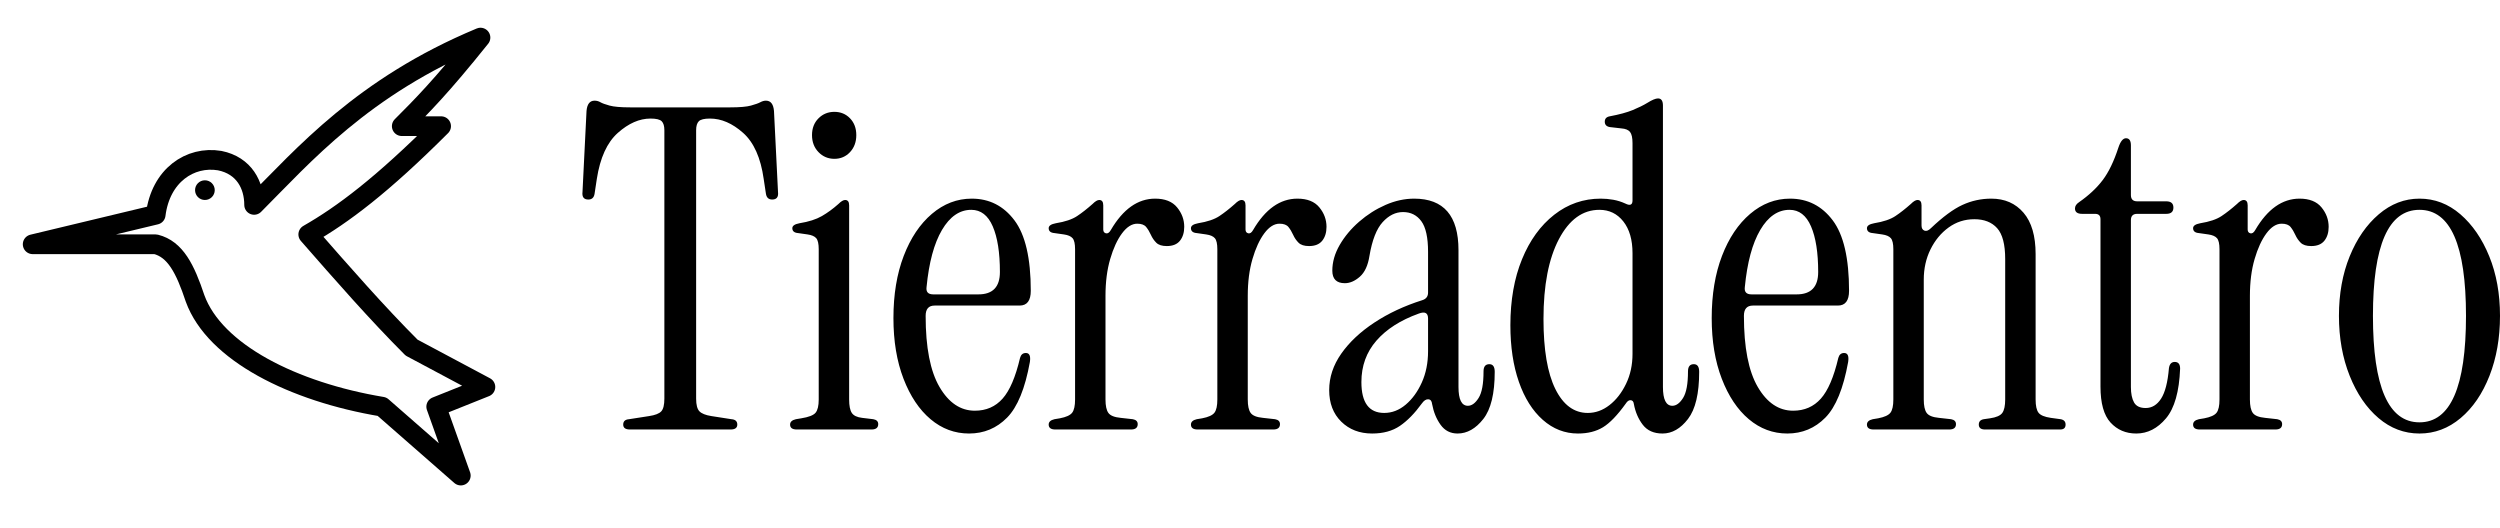
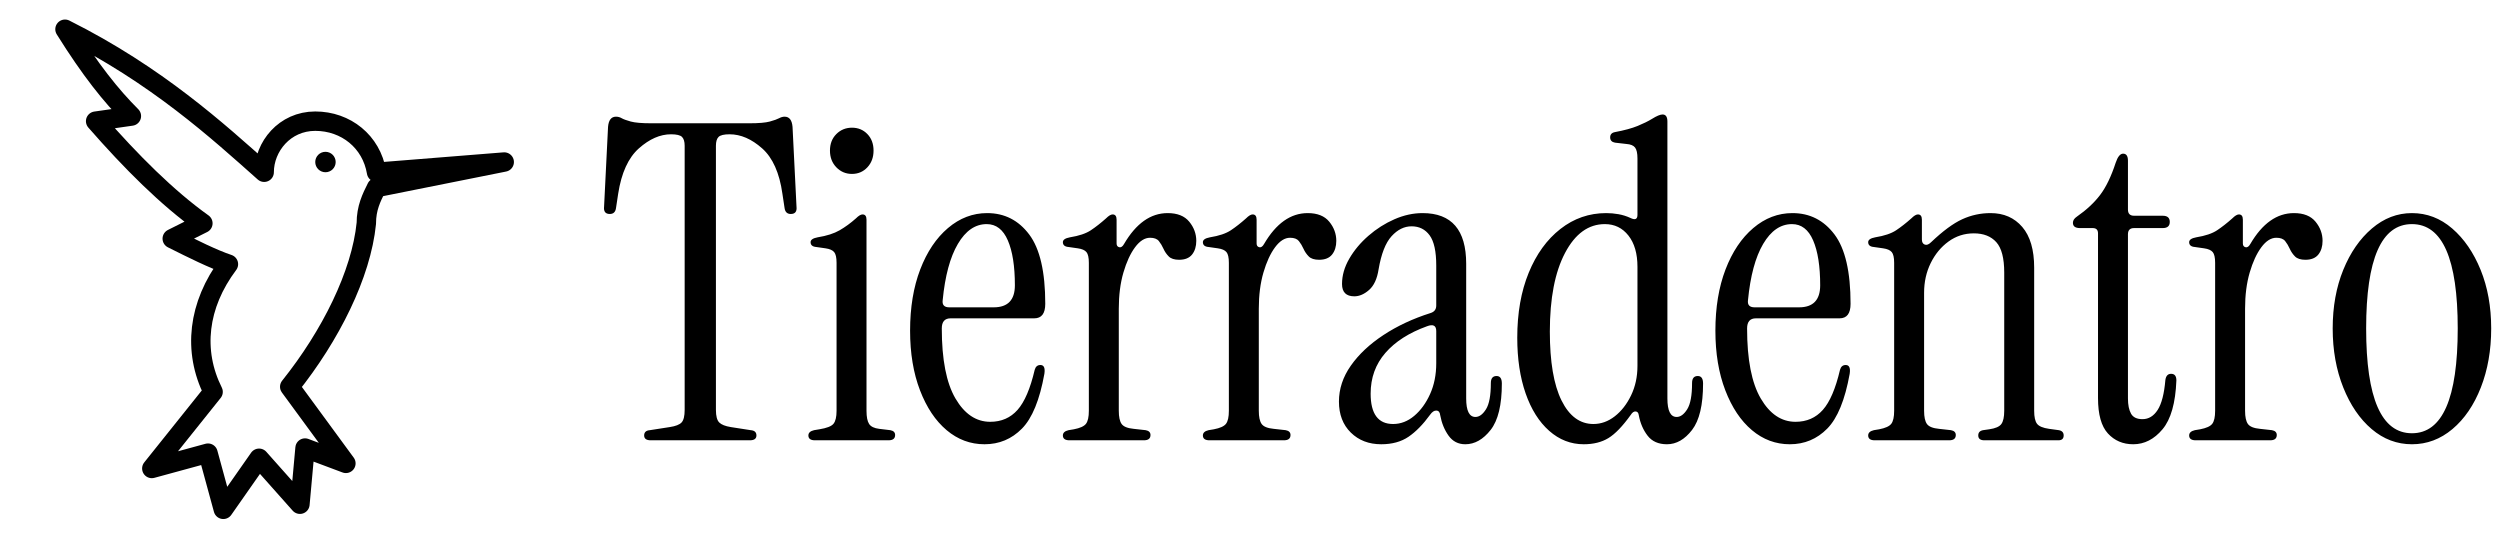
- <svg xmlns="http://www.w3.org/2000/svg" viewBox="-4 -96 558.8 118" role="img" aria-label="Tierradentro">
-   <g transform="translate(0 -92) scale(1.1)">
-     <path d="M3 46 L28 40 C29 32 35 28 41 29 C46 30 48 34 48 38 C58 28 70 14 94 4 C86 14 82 18 78 22 L86 22 C74 34 66 40 59 44 C66 52 73 60 80 67 L95 75 L85 79 L90 93 L74 79 C56 76 40 68 36 57 C34 51 32 47 28 46 Z" fill="none" stroke="currentColor" stroke-width="4" stroke-linecap="round" stroke-linejoin="round" />
-     <circle cx="38" cy="35" r="2" fill="currentColor" />
+ <svg xmlns="http://www.w3.org/2000/svg" viewBox="-2 -100 567.8 122" role="img" aria-label="Tierradentro">
+   <g transform="translate(0 -98) scale(1.16)">
+     <path d="M97 30 L72 32 C71 26 66 22 60 22 C54 22 50 27 50 32 C41 24 29 13 11 4 C16 12 20 17 24 21 L17 22 C24 30 31 37 38 42 L32 45 C36 47 40 49 43 50 C37 58 36 67 40 75 L28 90 L39 87 L42 98 L49 88 L57 97 L58 86 L66 89 L55 74 C63 64 69 52 70 42 C70 39 71 37 72 35 Z" fill="none" stroke="currentColor" stroke-width="3.8" stroke-linecap="round" stroke-linejoin="round" />
+     <circle cx="62" cy="30" r="2" fill="currentColor" />
  </g>
-   <path transform="translate(125 0)" fill="currentColor" d="M11.8 0Q10.3 0 10.3 -1.1Q10.3 -2.2 11.6 -2.3L16.1 -3Q18.1 -3.3 18.8 -4.05Q19.5 -4.8 19.5 -6.9V-66.9Q19.5 -68.3 18.9 -68.9Q18.3 -69.5 16.4 -69.5Q12.7 -69.5 9.1 -66.3Q5.5 -63.1 4.4 -56L3.9 -52.7Q3.7 -51.4 2.5 -51.4Q1 -51.4 1.2 -53.1L2.1 -71.2Q2.3 -73.5 3.9 -73.5Q4.6 -73.5 5.2 -73.15Q5.8 -72.8 7.25 -72.4Q8.7 -72 11.9 -72H34.2Q37.4 -72 38.85 -72.4Q40.3 -72.8 40.95 -73.15Q41.6 -73.5 42.2 -73.5Q43.8 -73.5 44 -71.2L44.9 -53.1Q45.1 -51.4 43.6 -51.4Q42.4 -51.4 42.2 -52.7L41.7 -56Q40.7 -63.1 37.1 -66.3Q33.5 -69.5 29.7 -69.5Q27.8 -69.5 27.2 -68.9Q26.6 -68.3 26.6 -66.9V-6.9Q26.6 -4.8 27.35 -4.05Q28.1 -3.3 30 -3L34.5 -2.3Q35.8 -2.2 35.8 -1.1Q35.8 0 34.3 0ZM57.5 -60.5Q55.4 -60.5 53.95 -62Q52.5 -63.5 52.5 -65.8Q52.5 -68.1 53.95 -69.55Q55.4 -71 57.5 -71Q59.6 -71 61 -69.55Q62.4 -68.1 62.4 -65.8Q62.4 -63.5 61 -62Q59.6 -60.5 57.5 -60.5ZM49.1 0Q47.6 0 47.6 -1.1Q47.6 -2 48.9 -2.3L50.1 -2.5Q52.6 -2.9 53.3 -3.75Q54 -4.6 54 -6.7V-40.3Q54 -42.1 53.45 -42.75Q52.9 -43.4 51.5 -43.6L49.4 -43.9Q48.1 -44 48.1 -45Q48.1 -45.8 49.7 -46.1Q52.8 -46.6 54.7 -47.7Q56.6 -48.8 58.4 -50.4Q59.3 -51.3 59.9 -51.3Q60.8 -51.3 60.8 -50.1V-6.7Q60.8 -4.6 61.4 -3.7Q62 -2.8 63.7 -2.6L66.2 -2.3Q67.3 -2.1 67.3 -1.2Q67.3 0 65.8 0ZM87.6 0.9Q82.8 0.9 79 -2.3Q75.2 -5.5 72.95 -11.35Q70.7 -17.2 70.7 -24.9Q70.7 -32.8 73 -38.8Q75.3 -44.8 79.3 -48.2Q83.3 -51.6 88.2 -51.6Q94.1 -51.6 97.75 -46.75Q101.4 -41.9 101.4 -31Q101.4 -27.7 98.9 -27.7H79.9Q77.9 -27.7 77.9 -25.4Q77.9 -14.8 81 -9.5Q84.1 -4.2 88.9 -4.2Q92.7 -4.2 95.1 -6.9Q97.5 -9.6 99 -16Q99.3 -17.1 100.3 -17.1Q101.5 -17.1 101.2 -15.1Q99.6 -6.2 96.1 -2.65Q92.6 0.9 87.6 0.9ZM79.6 -30.2H89.7Q94.5 -30.2 94.5 -35.2Q94.5 -41.7 92.9 -45.4Q91.3 -49.1 88.1 -49.1Q84.2 -49.1 81.55 -44.6Q78.9 -40.1 78.1 -31.8Q77.9 -30.2 79.6 -30.2ZM119.3 -44.6Q123.4 -51.6 129.2 -51.6Q132.5 -51.6 134.1 -49.65Q135.7 -47.7 135.7 -45.3Q135.7 -43.4 134.75 -42.2Q133.8 -41 131.8 -41Q130.2 -41 129.45 -41.75Q128.7 -42.5 128.25 -43.5Q127.8 -44.5 127.2 -45.25Q126.6 -46 125.2 -46Q123.4 -46 121.8 -43.85Q120.2 -41.7 119.15 -38.1Q118.1 -34.5 118.1 -29.9V-6.7Q118.1 -4.6 118.75 -3.7Q119.4 -2.8 121.5 -2.6L124.2 -2.3Q125.3 -2.1 125.3 -1.2Q125.3 0 123.8 0H106.9Q105.4 0 105.4 -1.1Q105.4 -2 106.7 -2.3L107.9 -2.5Q110 -2.9 110.65 -3.75Q111.3 -4.6 111.3 -6.7V-40.3Q111.3 -42.1 110.75 -42.75Q110.2 -43.4 108.8 -43.6L106.7 -43.9Q105.4 -44 105.4 -45Q105.4 -45.8 107 -46.1Q110.1 -46.6 111.75 -47.7Q113.4 -48.8 115.2 -50.4Q116.1 -51.3 116.7 -51.3Q117.6 -51.3 117.6 -50.1V-44.7Q117.6 -44 118.2 -43.85Q118.8 -43.7 119.3 -44.6ZM151.1 -44.6Q155.2 -51.6 161 -51.6Q164.3 -51.6 165.9 -49.65Q167.5 -47.7 167.5 -45.3Q167.5 -43.4 166.55 -42.2Q165.6 -41 163.6 -41Q162 -41 161.25 -41.75Q160.5 -42.5 160.05 -43.5Q159.6 -44.5 159 -45.25Q158.4 -46 157 -46Q155.2 -46 153.6 -43.85Q152 -41.7 150.95 -38.1Q149.9 -34.5 149.9 -29.9V-6.7Q149.9 -4.6 150.55 -3.7Q151.2 -2.8 153.3 -2.6L156 -2.3Q157.1 -2.1 157.1 -1.2Q157.1 0 155.6 0H138.7Q137.2 0 137.2 -1.1Q137.2 -2 138.5 -2.3L139.7 -2.5Q141.8 -2.9 142.45 -3.75Q143.1 -4.6 143.1 -6.7V-40.3Q143.1 -42.1 142.55 -42.75Q142 -43.4 140.6 -43.6L138.5 -43.9Q137.2 -44 137.2 -45Q137.2 -45.8 138.8 -46.1Q141.9 -46.6 143.55 -47.7Q145.2 -48.8 147 -50.4Q147.9 -51.3 148.5 -51.3Q149.4 -51.3 149.4 -50.1V-44.7Q149.4 -44 150 -43.85Q150.6 -43.7 151.1 -44.6ZM177.7 0.9Q173.5 0.9 170.8 -1.75Q168.1 -4.4 168.1 -8.8Q168.1 -13.1 170.8 -16.95Q173.5 -20.8 178.2 -23.9Q182.9 -27 188.9 -28.9Q190.2 -29.3 190.2 -30.6V-39.7Q190.2 -44.5 188.7 -46.55Q187.2 -48.6 184.6 -48.6Q182.1 -48.6 180.05 -46.35Q178 -44.1 177.1 -38.8Q176.6 -35.6 174.95 -34.15Q173.3 -32.7 171.6 -32.7Q168.8 -32.7 168.8 -35.5Q168.8 -38.4 170.45 -41.25Q172.1 -44.1 174.8 -46.45Q177.5 -48.8 180.7 -50.2Q183.9 -51.6 187.1 -51.6Q197 -51.6 197 -40.1V-9.5Q197 -5.3 199.1 -5.3Q200.4 -5.3 201.5 -7.05Q202.6 -8.8 202.6 -13Q202.6 -14.6 203.9 -14.6Q205.1 -14.6 205.1 -12.9Q205.1 -5.6 202.55 -2.35Q200 0.9 196.8 0.9Q194.4 0.9 193 -1.05Q191.6 -3 191.1 -5.7Q191 -6.7 190.25 -6.75Q189.5 -6.8 188.8 -5.8Q186.4 -2.5 183.9 -0.8Q181.4 0.9 177.7 0.9ZM180.4 -3.7Q183 -3.7 185.2 -5.55Q187.4 -7.4 188.8 -10.5Q190.2 -13.6 190.2 -17.5V-24.8Q190.2 -26.7 188.1 -25.9Q182 -23.7 178.65 -19.85Q175.3 -16 175.3 -10.6Q175.3 -3.7 180.4 -3.7ZM223.7 0.9Q219.3 0.9 215.85 -2.15Q212.4 -5.2 210.5 -10.65Q208.6 -16.1 208.6 -23.3Q208.6 -31.7 211.2 -38.05Q213.8 -44.4 218.4 -48Q223 -51.6 228.8 -51.6Q230.2 -51.6 231.6 -51.35Q233 -51.1 234.3 -50.5Q235.9 -49.7 235.9 -51.2V-64Q235.9 -65.8 235.35 -66.5Q234.8 -67.2 233.4 -67.3L230.8 -67.6Q229.7 -67.8 229.7 -68.8Q229.7 -69.8 230.8 -70Q234 -70.6 235.95 -71.4Q237.9 -72.2 239.2 -73Q240.8 -74 241.6 -74Q242.7 -74 242.7 -72.4V-9.5Q242.7 -5.3 244.8 -5.3Q246.1 -5.3 247.2 -7.05Q248.3 -8.8 248.3 -13Q248.3 -14.6 249.6 -14.6Q250.8 -14.6 250.8 -12.9Q250.8 -5.6 248.3 -2.35Q245.8 0.9 242.6 0.9Q239.7 0.9 238.2 -1.05Q236.7 -3 236.2 -5.7Q236.1 -6.5 235.5 -6.55Q234.9 -6.6 234.4 -5.8Q231.6 -1.9 229.3 -0.5Q227 0.9 223.7 0.9ZM225.9 -3.7Q228.5 -3.7 230.75 -5.45Q233 -7.2 234.45 -10.2Q235.9 -13.2 235.9 -16.9V-39.4Q235.9 -43.9 233.85 -46.5Q231.8 -49.1 228.5 -49.1Q222.9 -49.1 219.45 -42.55Q216 -36 216 -24.7Q216 -14.4 218.65 -9.05Q221.3 -3.7 225.9 -3.7ZM270.5 0.9Q265.7 0.9 261.9 -2.3Q258.1 -5.5 255.85 -11.35Q253.6 -17.2 253.6 -24.9Q253.6 -32.8 255.9 -38.8Q258.2 -44.8 262.2 -48.2Q266.2 -51.6 271.1 -51.6Q277 -51.6 280.65 -46.75Q284.3 -41.9 284.3 -31Q284.3 -27.7 281.8 -27.7H262.8Q260.8 -27.7 260.8 -25.4Q260.8 -14.8 263.9 -9.5Q267 -4.2 271.8 -4.2Q275.6 -4.2 278 -6.9Q280.4 -9.6 281.9 -16Q282.2 -17.1 283.2 -17.1Q284.4 -17.1 284.1 -15.1Q282.5 -6.2 279 -2.65Q275.5 0.9 270.5 0.9ZM262.5 -30.2H272.6Q277.4 -30.2 277.4 -35.2Q277.4 -41.7 275.8 -45.4Q274.2 -49.1 271 -49.1Q267.1 -49.1 264.45 -44.6Q261.8 -40.1 261 -31.8Q260.8 -30.2 262.5 -30.2ZM289.8 0Q288.3 0 288.3 -1.1Q288.3 -2 289.6 -2.3L290.8 -2.5Q292.9 -2.9 293.55 -3.75Q294.2 -4.6 294.2 -6.7V-40.3Q294.2 -42.1 293.65 -42.75Q293.1 -43.4 291.7 -43.6L289.6 -43.9Q288.3 -44 288.3 -45Q288.3 -45.8 289.9 -46.1Q293 -46.6 294.65 -47.7Q296.3 -48.8 298.1 -50.4Q299 -51.3 299.6 -51.3Q300.5 -51.3 300.5 -50.1V-45.6Q300.5 -44.7 301.15 -44.45Q301.8 -44.2 302.6 -45Q306.6 -48.8 309.65 -50.2Q312.7 -51.6 316.1 -51.6Q320.6 -51.6 323.3 -48.45Q326 -45.3 326 -39.2V-6.7Q326 -4.6 326.65 -3.75Q327.3 -2.9 329.4 -2.6L331.6 -2.3Q332.7 -2.1 332.7 -1.1Q332.7 0 331.5 0H314.7Q313.3 0 313.3 -1.1Q313.3 -2.1 314.4 -2.3L315.8 -2.5Q317.9 -2.8 318.55 -3.7Q319.2 -4.6 319.2 -6.7V-38.1Q319.2 -43 317.4 -45Q315.6 -47 312.3 -47Q309.1 -47 306.55 -45.15Q304 -43.3 302.5 -40.25Q301 -37.2 301 -33.5V-6.7Q301 -4.6 301.65 -3.7Q302.3 -2.8 304.4 -2.6L307.1 -2.3Q308.2 -2.1 308.2 -1.2Q308.2 0 306.7 0ZM348.5 0.9Q345 0.9 342.75 -1.55Q340.5 -4 340.5 -9.6V-47Q340.5 -48.2 339.3 -48.2H336.4Q334.8 -48.2 334.8 -49.4Q334.8 -50.2 335.7 -50.8Q339 -53.1 341 -55.75Q343 -58.4 344.5 -63Q345.2 -65.1 346.2 -65.1Q347.3 -65.1 347.3 -63.5V-52.4Q347.3 -51 348.7 -51H355.2Q356.8 -51 356.8 -49.6Q356.8 -48.2 355.2 -48.2H348.7Q347.3 -48.2 347.3 -46.8V-9.5Q347.3 -7.3 348 -6.05Q348.7 -4.8 350.6 -4.8Q352.7 -4.8 354.05 -6.9Q355.4 -9 355.8 -13.7Q356 -15.1 357.1 -15.1Q358.3 -15.1 358.3 -13.6Q358 -5.9 355.15 -2.5Q352.3 0.9 348.5 0.9ZM375.1 -44.6Q379.2 -51.6 385 -51.6Q388.3 -51.6 389.9 -49.65Q391.5 -47.7 391.5 -45.3Q391.5 -43.4 390.55 -42.2Q389.6 -41 387.6 -41Q386 -41 385.25 -41.75Q384.5 -42.5 384.05 -43.5Q383.6 -44.5 383 -45.25Q382.4 -46 381 -46Q379.2 -46 377.6 -43.85Q376 -41.7 374.95 -38.1Q373.9 -34.5 373.9 -29.9V-6.7Q373.9 -4.6 374.55 -3.7Q375.2 -2.8 377.3 -2.6L380 -2.3Q381.1 -2.1 381.1 -1.2Q381.1 0 379.6 0H362.7Q361.2 0 361.2 -1.1Q361.2 -2 362.5 -2.3L363.7 -2.5Q365.8 -2.9 366.45 -3.75Q367.1 -4.6 367.1 -6.7V-40.3Q367.1 -42.1 366.55 -42.75Q366 -43.4 364.6 -43.6L362.5 -43.9Q361.2 -44 361.2 -45Q361.2 -45.8 362.8 -46.1Q365.9 -46.6 367.55 -47.7Q369.2 -48.8 371 -50.4Q371.9 -51.3 372.5 -51.3Q373.4 -51.3 373.4 -50.1V-44.7Q373.4 -44 374 -43.85Q374.6 -43.7 375.1 -44.6ZM411.8 0.9Q406.7 0.9 402.65 -2.55Q398.6 -6 396.2 -12Q393.8 -18 393.8 -25.4Q393.8 -32.8 396.2 -38.7Q398.6 -44.6 402.7 -48.1Q406.8 -51.6 411.8 -51.6Q416.9 -51.6 420.95 -48.1Q425 -44.6 427.4 -38.7Q429.8 -32.8 429.8 -25.4Q429.8 -18 427.45 -12Q425.1 -6 421 -2.55Q416.9 0.9 411.8 0.9ZM411.8 -1.6Q422.2 -1.6 422.2 -25.4Q422.2 -49.1 411.8 -49.1Q401.4 -49.1 401.4 -25.4Q401.4 -1.6 411.8 -1.6Z" />
+   <path transform="translate(134 0)" fill="currentColor" d="M11.8 0Q10.3 0 10.3 -1.1Q10.3 -2.2 11.6 -2.3L16.1 -3Q18.1 -3.3 18.8 -4.05Q19.5 -4.8 19.5 -6.9V-66.9Q19.5 -68.3 18.9 -68.9Q18.3 -69.5 16.4 -69.5Q12.7 -69.5 9.1 -66.3Q5.5 -63.1 4.4 -56L3.9 -52.7Q3.7 -51.4 2.5 -51.4Q1 -51.4 1.2 -53.1L2.1 -71.2Q2.3 -73.5 3.9 -73.5Q4.6 -73.5 5.2 -73.15Q5.8 -72.8 7.25 -72.4Q8.7 -72 11.9 -72H34.2Q37.4 -72 38.85 -72.4Q40.3 -72.8 40.95 -73.15Q41.6 -73.5 42.2 -73.5Q43.8 -73.5 44 -71.2L44.9 -53.1Q45.1 -51.4 43.6 -51.4Q42.4 -51.4 42.2 -52.7L41.7 -56Q40.7 -63.1 37.1 -66.3Q33.5 -69.5 29.7 -69.5Q27.8 -69.5 27.2 -68.9Q26.6 -68.3 26.6 -66.9V-6.9Q26.6 -4.8 27.35 -4.05Q28.1 -3.3 30 -3L34.5 -2.3Q35.8 -2.2 35.8 -1.1Q35.8 0 34.3 0ZM57.5 -60.5Q55.4 -60.5 53.95 -62Q52.5 -63.5 52.5 -65.8Q52.5 -68.1 53.95 -69.55Q55.4 -71 57.5 -71Q59.6 -71 61 -69.55Q62.4 -68.1 62.4 -65.8Q62.4 -63.5 61 -62Q59.6 -60.5 57.5 -60.5ZM49.1 0Q47.6 0 47.6 -1.1Q47.6 -2 48.9 -2.3L50.1 -2.5Q52.6 -2.9 53.3 -3.75Q54 -4.6 54 -6.7V-40.3Q54 -42.1 53.45 -42.75Q52.9 -43.4 51.5 -43.6L49.4 -43.9Q48.1 -44 48.1 -45Q48.1 -45.8 49.7 -46.1Q52.8 -46.6 54.7 -47.7Q56.6 -48.8 58.4 -50.4Q59.3 -51.3 59.9 -51.3Q60.8 -51.3 60.8 -50.1V-6.7Q60.8 -4.6 61.4 -3.7Q62 -2.8 63.7 -2.6L66.2 -2.3Q67.3 -2.1 67.3 -1.2Q67.3 0 65.8 0ZM87.6 0.9Q82.8 0.9 79 -2.3Q75.2 -5.5 72.95 -11.35Q70.7 -17.2 70.7 -24.9Q70.7 -32.8 73 -38.8Q75.3 -44.8 79.3 -48.2Q83.3 -51.6 88.2 -51.6Q94.1 -51.6 97.75 -46.75Q101.4 -41.9 101.4 -31Q101.4 -27.7 98.9 -27.7H79.9Q77.9 -27.7 77.9 -25.4Q77.9 -14.8 81 -9.5Q84.1 -4.2 88.9 -4.2Q92.7 -4.2 95.1 -6.9Q97.5 -9.6 99 -16Q99.3 -17.1 100.3 -17.1Q101.5 -17.1 101.2 -15.1Q99.6 -6.2 96.1 -2.65Q92.6 0.9 87.6 0.9ZM79.6 -30.2H89.7Q94.5 -30.2 94.5 -35.2Q94.5 -41.7 92.9 -45.4Q91.3 -49.1 88.1 -49.1Q84.2 -49.1 81.55 -44.6Q78.9 -40.1 78.1 -31.8Q77.9 -30.2 79.6 -30.2ZM119.3 -44.6Q123.4 -51.6 129.2 -51.6Q132.5 -51.6 134.1 -49.65Q135.7 -47.7 135.7 -45.3Q135.7 -43.4 134.75 -42.2Q133.8 -41 131.8 -41Q130.2 -41 129.45 -41.75Q128.7 -42.5 128.25 -43.5Q127.8 -44.5 127.2 -45.25Q126.6 -46 125.2 -46Q123.4 -46 121.8 -43.85Q120.2 -41.7 119.15 -38.1Q118.1 -34.5 118.1 -29.9V-6.7Q118.1 -4.6 118.75 -3.7Q119.4 -2.8 121.5 -2.6L124.2 -2.3Q125.3 -2.1 125.3 -1.2Q125.3 0 123.8 0H106.9Q105.4 0 105.4 -1.1Q105.4 -2 106.7 -2.3L107.9 -2.5Q110 -2.9 110.65 -3.75Q111.3 -4.6 111.3 -6.7V-40.3Q111.3 -42.1 110.75 -42.75Q110.2 -43.4 108.8 -43.6L106.7 -43.9Q105.4 -44 105.4 -45Q105.4 -45.8 107 -46.1Q110.1 -46.6 111.75 -47.7Q113.4 -48.8 115.2 -50.4Q116.1 -51.3 116.7 -51.3Q117.6 -51.3 117.6 -50.1V-44.7Q117.6 -44 118.2 -43.85Q118.8 -43.7 119.3 -44.6ZM151.1 -44.6Q155.2 -51.6 161 -51.6Q164.3 -51.6 165.9 -49.65Q167.5 -47.7 167.5 -45.3Q167.5 -43.4 166.55 -42.2Q165.6 -41 163.6 -41Q162 -41 161.25 -41.75Q160.5 -42.5 160.05 -43.5Q159.6 -44.5 159 -45.25Q158.4 -46 157 -46Q155.2 -46 153.6 -43.85Q152 -41.7 150.95 -38.1Q149.9 -34.5 149.9 -29.9V-6.7Q149.9 -4.6 150.55 -3.7Q151.2 -2.8 153.3 -2.6L156 -2.3Q157.1 -2.1 157.1 -1.2Q157.1 0 155.6 0H138.7Q137.2 0 137.2 -1.1Q137.2 -2 138.5 -2.3L139.7 -2.5Q141.8 -2.9 142.45 -3.75Q143.1 -4.6 143.1 -6.7V-40.3Q143.1 -42.1 142.55 -42.75Q142 -43.4 140.6 -43.6L138.5 -43.9Q137.2 -44 137.2 -45Q137.2 -45.8 138.8 -46.1Q141.9 -46.6 143.55 -47.7Q145.2 -48.8 147 -50.4Q147.9 -51.3 148.5 -51.3Q149.4 -51.3 149.4 -50.1V-44.7Q149.4 -44 150 -43.85Q150.6 -43.7 151.1 -44.6ZM177.7 0.9Q173.5 0.9 170.8 -1.75Q168.1 -4.4 168.1 -8.8Q168.1 -13.1 170.8 -16.95Q173.5 -20.8 178.2 -23.9Q182.9 -27 188.9 -28.9Q190.2 -29.3 190.2 -30.6V-39.7Q190.2 -44.5 188.7 -46.55Q187.2 -48.6 184.6 -48.6Q182.1 -48.6 180.05 -46.35Q178 -44.1 177.1 -38.8Q176.6 -35.6 174.95 -34.15Q173.3 -32.7 171.6 -32.7Q168.8 -32.7 168.8 -35.5Q168.8 -38.4 170.45 -41.25Q172.1 -44.1 174.8 -46.45Q177.5 -48.8 180.7 -50.2Q183.9 -51.6 187.1 -51.6Q197 -51.6 197 -40.1V-9.5Q197 -5.3 199.1 -5.3Q200.4 -5.3 201.5 -7.05Q202.6 -8.8 202.6 -13Q202.6 -14.6 203.9 -14.6Q205.1 -14.6 205.1 -12.9Q205.1 -5.6 202.55 -2.35Q200 0.9 196.8 0.9Q194.4 0.9 193 -1.05Q191.6 -3 191.1 -5.7Q191 -6.7 190.25 -6.75Q189.5 -6.8 188.8 -5.8Q186.4 -2.5 183.9 -0.8Q181.4 0.9 177.7 0.9ZM180.4 -3.7Q183 -3.7 185.2 -5.55Q187.4 -7.4 188.8 -10.5Q190.2 -13.6 190.2 -17.5V-24.8Q190.2 -26.7 188.1 -25.9Q182 -23.7 178.65 -19.85Q175.3 -16 175.3 -10.6Q175.3 -3.7 180.4 -3.7ZM223.7 0.9Q219.3 0.9 215.85 -2.15Q212.4 -5.2 210.5 -10.65Q208.6 -16.1 208.6 -23.3Q208.6 -31.7 211.2 -38.05Q213.8 -44.4 218.4 -48Q223 -51.6 228.8 -51.6Q230.2 -51.6 231.6 -51.35Q233 -51.1 234.3 -50.5Q235.9 -49.7 235.9 -51.2V-64Q235.9 -65.8 235.35 -66.5Q234.8 -67.2 233.4 -67.3L230.8 -67.6Q229.7 -67.8 229.7 -68.8Q229.7 -69.8 230.8 -70Q234 -70.6 235.95 -71.4Q237.9 -72.2 239.2 -73Q240.8 -74 241.6 -74Q242.7 -74 242.7 -72.4V-9.5Q242.7 -5.3 244.8 -5.3Q246.1 -5.3 247.2 -7.05Q248.3 -8.8 248.3 -13Q248.3 -14.6 249.6 -14.6Q250.8 -14.6 250.8 -12.9Q250.8 -5.6 248.3 -2.35Q245.8 0.9 242.6 0.9Q239.7 0.9 238.2 -1.05Q236.7 -3 236.2 -5.7Q236.1 -6.5 235.5 -6.55Q234.9 -6.6 234.4 -5.8Q231.6 -1.9 229.3 -0.5Q227 0.9 223.7 0.9ZM225.9 -3.7Q228.5 -3.7 230.75 -5.45Q233 -7.2 234.45 -10.2Q235.9 -13.2 235.9 -16.9V-39.4Q235.9 -43.9 233.85 -46.5Q231.8 -49.1 228.5 -49.1Q222.9 -49.1 219.45 -42.55Q216 -36 216 -24.7Q216 -14.4 218.65 -9.05Q221.3 -3.7 225.9 -3.7ZM270.5 0.9Q265.7 0.9 261.9 -2.3Q258.1 -5.5 255.85 -11.35Q253.6 -17.2 253.6 -24.9Q253.6 -32.8 255.9 -38.8Q258.2 -44.8 262.2 -48.2Q266.2 -51.6 271.1 -51.6Q277 -51.6 280.65 -46.75Q284.3 -41.9 284.3 -31Q284.3 -27.7 281.8 -27.7H262.8Q260.8 -27.7 260.8 -25.4Q260.8 -14.8 263.9 -9.5Q267 -4.2 271.8 -4.2Q275.6 -4.2 278 -6.9Q280.4 -9.6 281.9 -16Q282.2 -17.1 283.2 -17.1Q284.4 -17.1 284.1 -15.1Q282.5 -6.2 279 -2.65Q275.5 0.9 270.5 0.9ZM262.5 -30.2H272.6Q277.4 -30.2 277.4 -35.2Q277.4 -41.7 275.8 -45.4Q274.2 -49.1 271 -49.1Q267.1 -49.1 264.45 -44.6Q261.8 -40.1 261 -31.8Q260.8 -30.2 262.5 -30.2ZM289.8 0Q288.3 0 288.3 -1.1Q288.3 -2 289.6 -2.3L290.8 -2.5Q292.9 -2.9 293.55 -3.75Q294.2 -4.6 294.2 -6.7V-40.3Q294.2 -42.1 293.65 -42.75Q293.1 -43.4 291.7 -43.6L289.6 -43.9Q288.3 -44 288.3 -45Q288.3 -45.8 289.9 -46.1Q293 -46.6 294.65 -47.7Q296.3 -48.8 298.1 -50.4Q299 -51.3 299.6 -51.3Q300.5 -51.3 300.5 -50.1V-45.6Q300.5 -44.7 301.15 -44.45Q301.8 -44.2 302.6 -45Q306.6 -48.8 309.65 -50.2Q312.7 -51.6 316.1 -51.6Q320.6 -51.6 323.3 -48.45Q326 -45.3 326 -39.2V-6.7Q326 -4.6 326.65 -3.75Q327.3 -2.9 329.4 -2.6L331.6 -2.3Q332.7 -2.1 332.7 -1.1Q332.7 0 331.5 0H314.7Q313.3 0 313.3 -1.1Q313.3 -2.1 314.4 -2.3L315.8 -2.5Q317.9 -2.8 318.55 -3.7Q319.2 -4.6 319.2 -6.7V-38.1Q319.2 -43 317.4 -45Q315.6 -47 312.3 -47Q309.1 -47 306.55 -45.15Q304 -43.3 302.5 -40.25Q301 -37.2 301 -33.5V-6.7Q301 -4.6 301.65 -3.7Q302.3 -2.8 304.4 -2.6L307.1 -2.3Q308.2 -2.1 308.2 -1.2Q308.2 0 306.7 0ZM348.5 0.9Q345 0.9 342.75 -1.55Q340.5 -4 340.5 -9.6V-47Q340.5 -48.2 339.3 -48.2H336.4Q334.8 -48.2 334.8 -49.4Q334.8 -50.2 335.7 -50.8Q339 -53.1 341 -55.75Q343 -58.4 344.5 -63Q345.2 -65.1 346.2 -65.1Q347.3 -65.1 347.3 -63.5V-52.4Q347.3 -51 348.7 -51H355.2Q356.8 -51 356.8 -49.6Q356.8 -48.2 355.2 -48.2H348.7Q347.3 -48.2 347.3 -46.8V-9.5Q347.3 -7.3 348 -6.05Q348.7 -4.8 350.6 -4.8Q352.7 -4.8 354.05 -6.9Q355.4 -9 355.8 -13.7Q356 -15.1 357.1 -15.1Q358.3 -15.1 358.3 -13.6Q358 -5.9 355.15 -2.5Q352.3 0.9 348.5 0.9ZM375.1 -44.6Q379.2 -51.6 385 -51.6Q388.3 -51.6 389.9 -49.65Q391.5 -47.7 391.5 -45.3Q391.5 -43.4 390.55 -42.2Q389.6 -41 387.6 -41Q386 -41 385.25 -41.75Q384.5 -42.5 384.05 -43.5Q383.6 -44.5 383 -45.25Q382.4 -46 381 -46Q379.2 -46 377.6 -43.85Q376 -41.7 374.95 -38.1Q373.9 -34.5 373.9 -29.9V-6.7Q373.9 -4.6 374.55 -3.7Q375.2 -2.8 377.3 -2.6L380 -2.3Q381.1 -2.1 381.1 -1.2Q381.1 0 379.6 0H362.7Q361.2 0 361.2 -1.1Q361.2 -2 362.5 -2.3L363.7 -2.5Q365.8 -2.9 366.45 -3.75Q367.1 -4.6 367.1 -6.7V-40.3Q367.1 -42.1 366.55 -42.75Q366 -43.4 364.6 -43.6L362.5 -43.9Q361.2 -44 361.2 -45Q361.2 -45.8 362.8 -46.1Q365.9 -46.6 367.55 -47.7Q369.2 -48.8 371 -50.4Q371.9 -51.3 372.5 -51.3Q373.4 -51.3 373.4 -50.1V-44.7Q373.4 -44 374 -43.85Q374.6 -43.7 375.1 -44.6ZM411.8 0.9Q406.7 0.9 402.65 -2.55Q398.6 -6 396.2 -12Q393.8 -18 393.8 -25.4Q393.8 -32.8 396.2 -38.7Q398.6 -44.6 402.7 -48.1Q406.8 -51.6 411.8 -51.6Q416.9 -51.6 420.95 -48.1Q425 -44.6 427.4 -38.7Q429.8 -32.8 429.8 -25.4Q429.8 -18 427.45 -12Q425.1 -6 421 -2.55Q416.9 0.9 411.8 0.9ZM411.8 -1.6Q422.2 -1.6 422.2 -25.4Q422.2 -49.1 411.8 -49.1Q401.4 -49.1 401.4 -25.4Q401.4 -1.6 411.8 -1.6Z" />
</svg>
